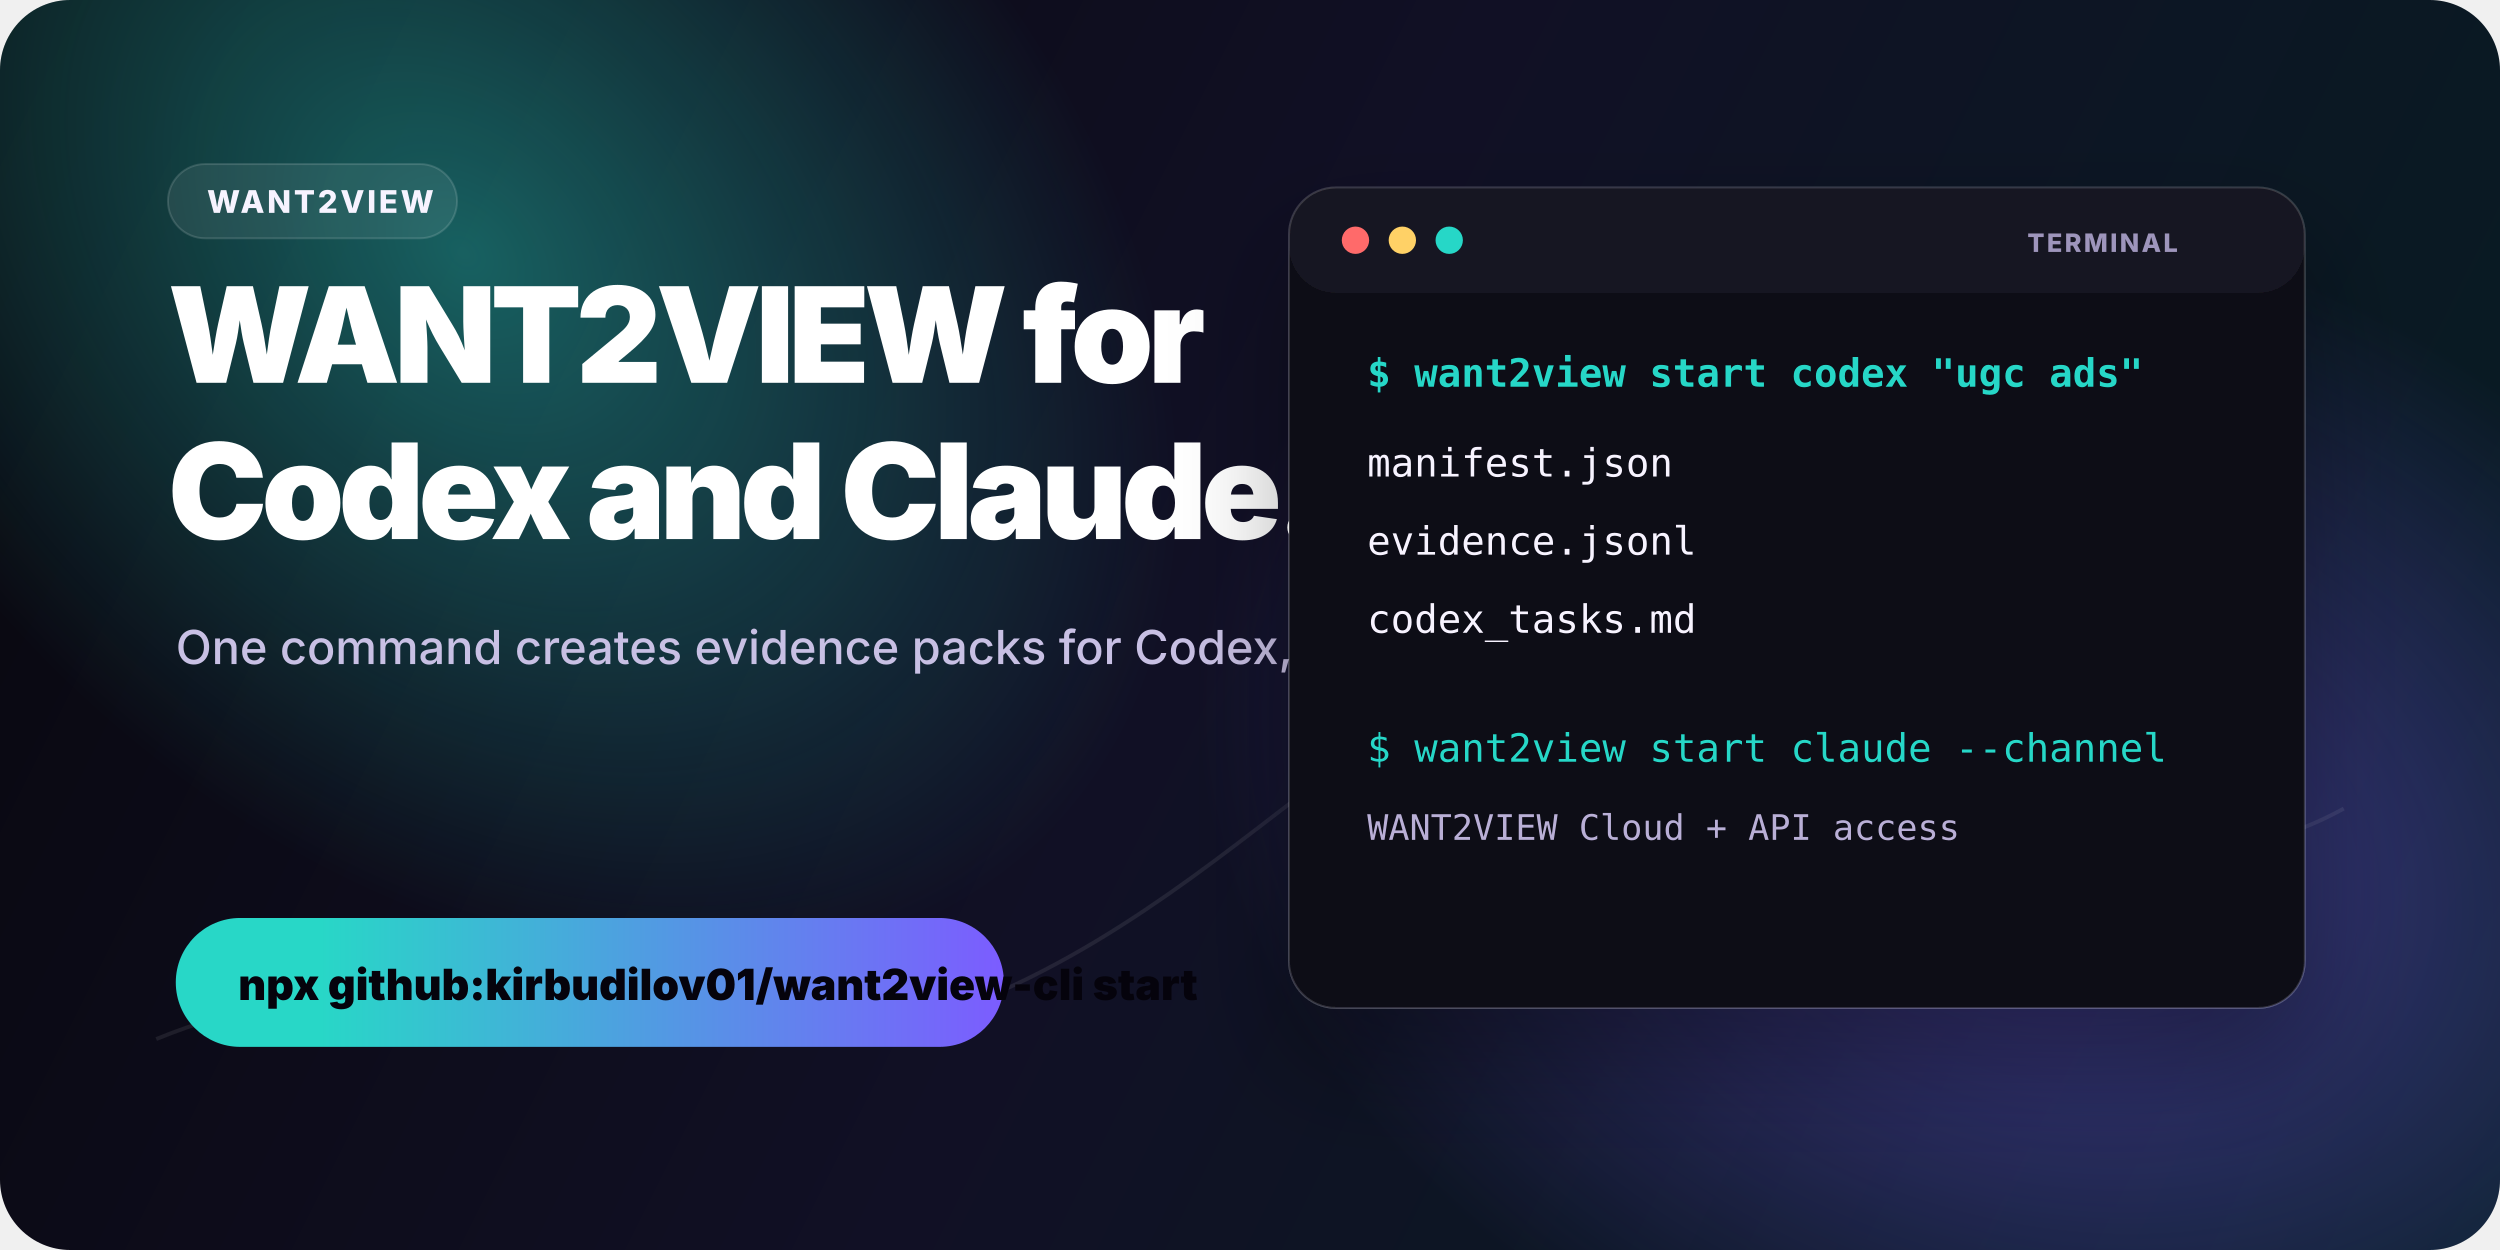
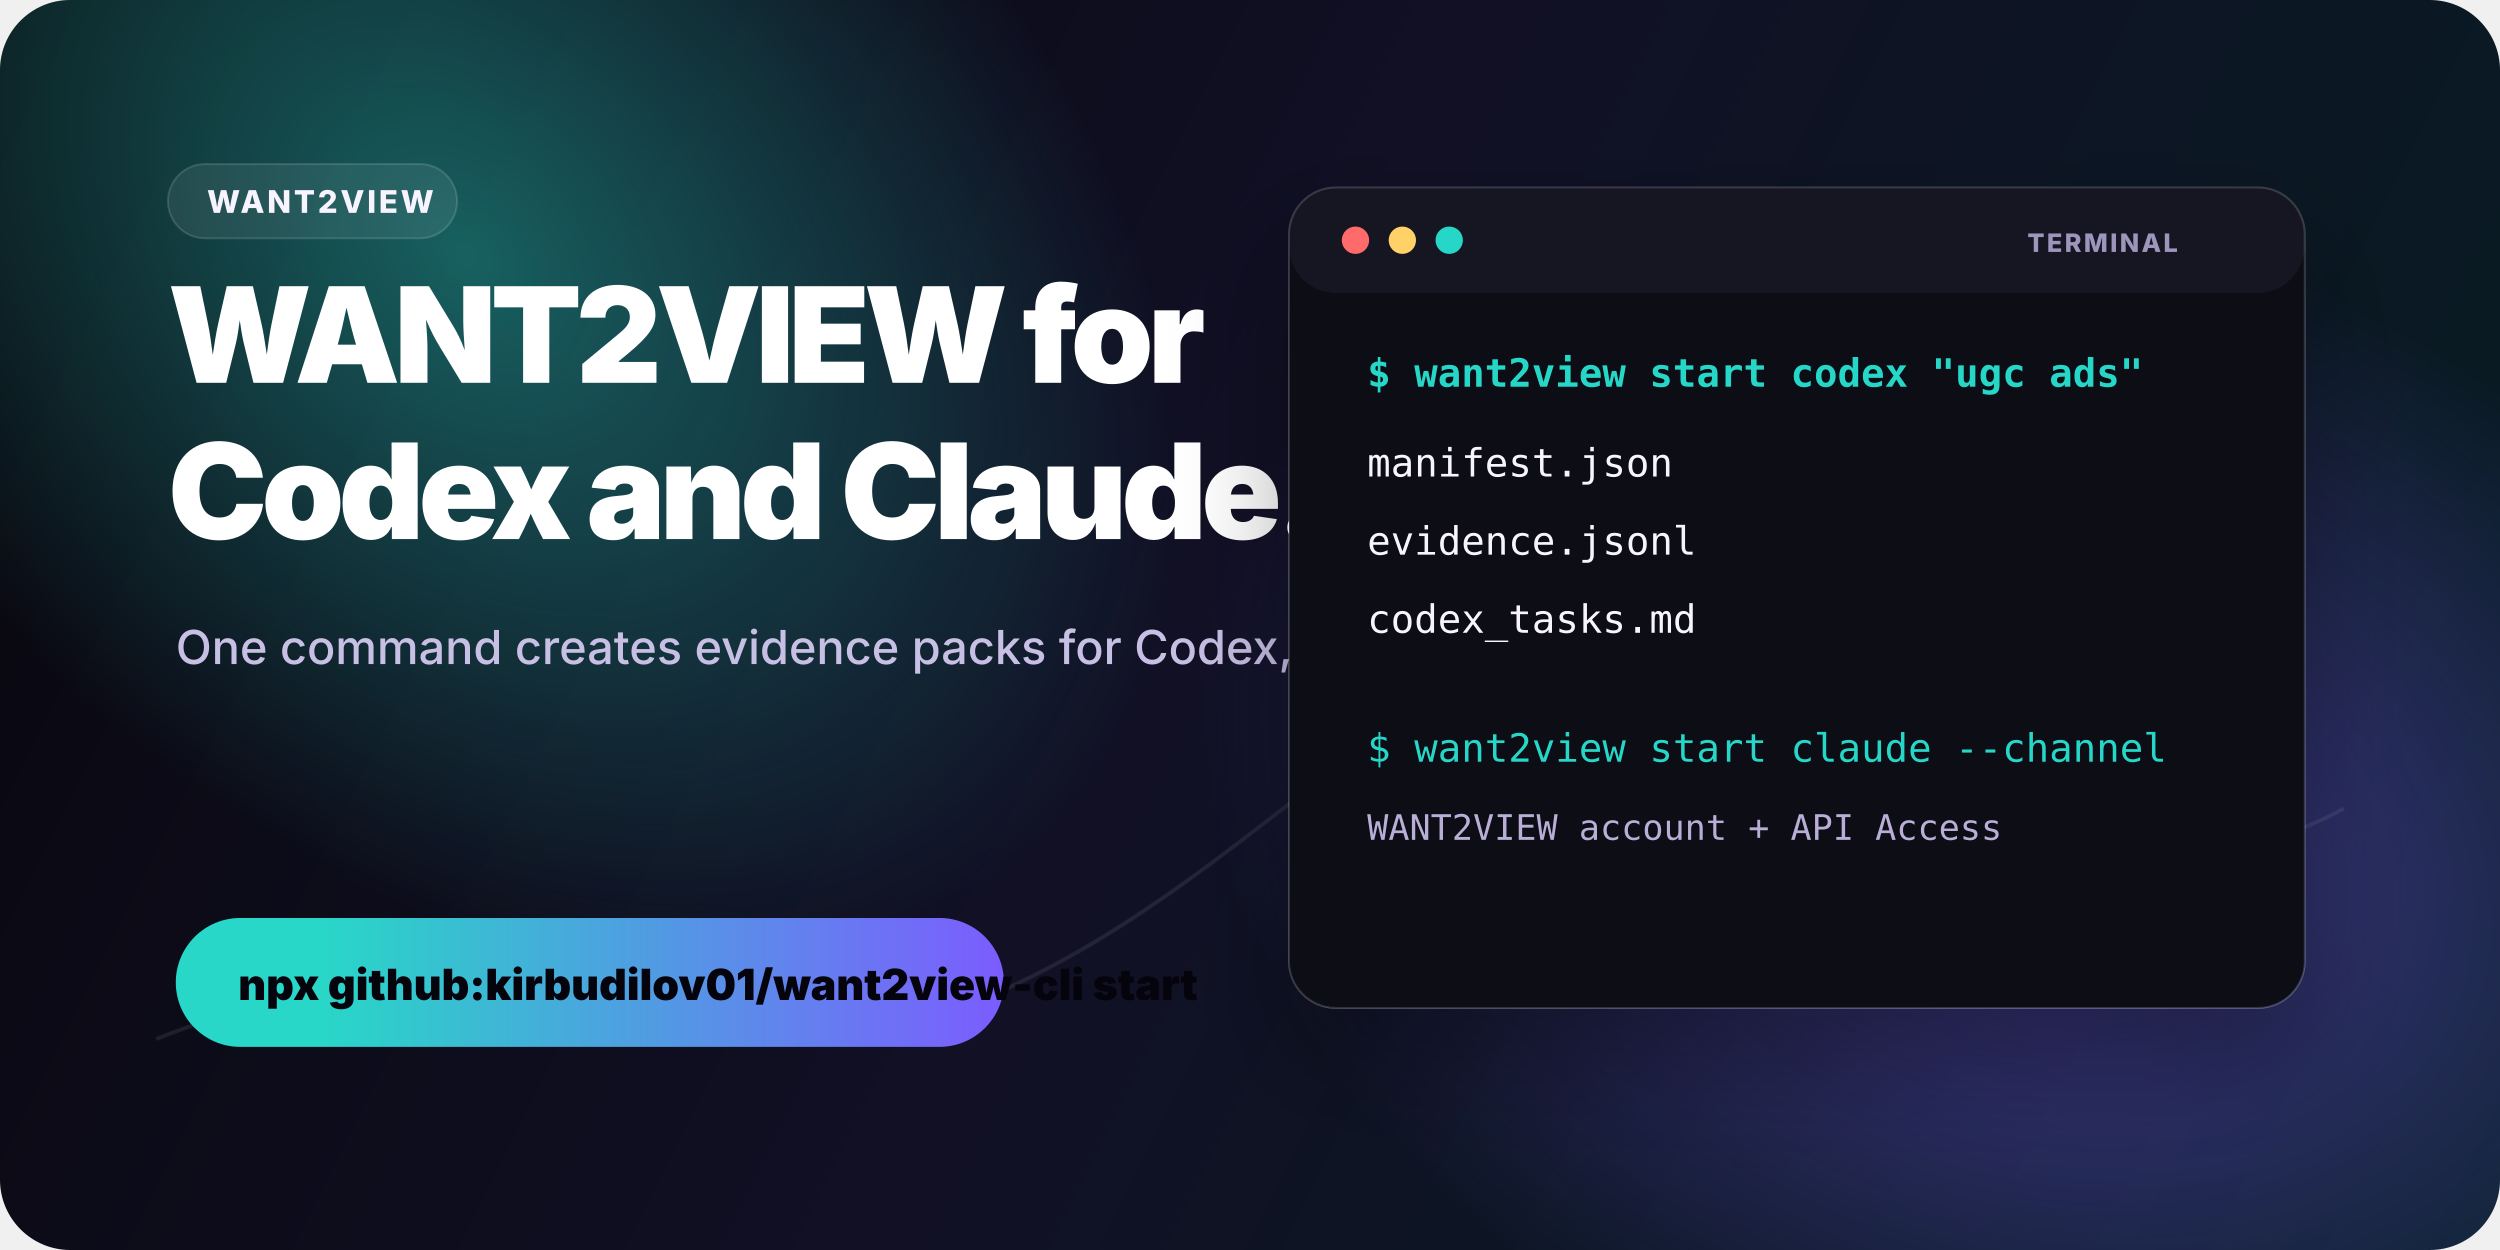
<svg xmlns="http://www.w3.org/2000/svg" width="1280" height="640" viewBox="0 0 1280 640" fill="none" role="img" aria-label="WANT2VIEW CLI hero">
  <defs>
    <linearGradient id="bg" x1="0" y1="0" x2="1280" y2="640" gradientUnits="userSpaceOnUse">
      <stop stop-color="#08070D" />
      <stop offset="0.48" stop-color="#111025" />
      <stop offset="1" stop-color="#061E22" />
    </linearGradient>
    <radialGradient id="glowA" cx="0" cy="0" r="1" gradientUnits="userSpaceOnUse" gradientTransform="translate(240 132) rotate(45) scale(420 300)">
      <stop stop-color="#28D7C7" stop-opacity="0.42" />
      <stop offset="1" stop-color="#28D7C7" stop-opacity="0" />
    </radialGradient>
    <radialGradient id="glowB" cx="0" cy="0" r="1" gradientUnits="userSpaceOnUse" gradientTransform="translate(1040 430) rotate(20) scale(440 320)">
      <stop stop-color="#7C5CFF" stop-opacity="0.48" />
      <stop offset="1" stop-color="#7C5CFF" stop-opacity="0" />
    </radialGradient>
    <linearGradient id="accent" x1="164" y1="512" x2="514" y2="512" gradientUnits="userSpaceOnUse">
      <stop stop-color="#28D7C7" />
      <stop offset="1" stop-color="#7C5CFF" />
    </linearGradient>
    <filter id="shadow" x="-20%" y="-20%" width="140%" height="140%" color-interpolation-filters="sRGB">
      <feDropShadow dx="0" dy="28" stdDeviation="28" flood-color="#000000" flood-opacity="0.35" />
    </filter>
  </defs>
  <rect width="1280" height="640" rx="36" fill="url(#bg)" />
  <rect width="1280" height="640" rx="36" fill="url(#glowA)" />
  <rect width="1280" height="640" rx="36" fill="url(#glowB)" />
  <path d="M80 532C246 464 355 582 520 504C672 432 744 290 910 330C1045 363 1087 476 1200 414" stroke="#FFFFFF" stroke-opacity="0.08" stroke-width="2" />
  <g transform="translate(86 84)">
    <rect x="0" y="0" width="148" height="38" rx="19" fill="#FFFFFF" fill-opacity="0.08" stroke="#FFFFFF" stroke-opacity="0.14" />
    <text x="20" y="25" fill="#F7F3FF" font-family="Inter, Arial, sans-serif" font-size="16" font-weight="800" letter-spacing="1.4">WANT2VIEW</text>
  </g>
  <text x="86" y="196" fill="#FFFFFF" font-family="Inter, Arial, sans-serif" font-size="68" font-weight="900" letter-spacing="-3">
    WANT2VIEW for
  </text>
  <text x="86" y="276" fill="#FFFFFF" font-family="Inter, Arial, sans-serif" font-size="68" font-weight="900" letter-spacing="-3">
    Codex and Claude.
  </text>
  <text x="90" y="340" fill="#C8C0E4" font-family="Inter, Arial, sans-serif" font-size="24" font-weight="500">
    One command creates evidence packs for Codex, Claude, and terminal agents.
  </text>
  <rect x="90" y="470" width="424" height="66" rx="33" fill="url(#accent)" />
  <text x="122" y="512" fill="#05030C" font-family="Inter, Arial, sans-serif" font-size="22" font-weight="900">
    npx github:kirbudilov01/want2view-cli start
  </text>
  <g filter="url(#shadow)">
    <rect x="660" y="96" width="520" height="420" rx="24" fill="#090813" stroke="#FFFFFF" stroke-opacity="0.16" />
    <rect x="660" y="96" width="520" height="54" rx="24" fill="#FFFFFF" fill-opacity="0.06" />
    <circle cx="694" cy="123" r="7" fill="#FF6B6B" />
    <circle cx="718" cy="123" r="7" fill="#FFD166" />
    <circle cx="742" cy="123" r="7" fill="#28D7C7" />
    <text x="1038" y="129" fill="#9E95BC" font-family="Inter, Arial, sans-serif" font-size="13" font-weight="800" letter-spacing="1.2">TERMINAL</text>
    <text x="700" y="198" fill="#28D7C7" font-family="SFMono-Regular, Consolas, monospace" font-size="20" font-weight="700">$ want2view start codex "ugc ads"</text>
    <text x="700" y="244" fill="#F7F3FF" font-family="SFMono-Regular, Consolas, monospace" font-size="20">manifest.json</text>
    <text x="700" y="284" fill="#F7F3FF" font-family="SFMono-Regular, Consolas, monospace" font-size="20">evidence.jsonl</text>
    <text x="700" y="324" fill="#F7F3FF" font-family="SFMono-Regular, Consolas, monospace" font-size="20">codex_tasks.md</text>
    <text x="700" y="390" fill="#28D7C7" font-family="SFMono-Regular, Consolas, monospace" font-size="20">$ want2view start claude --channel</text>
-     <text x="700" y="430" fill="#B9AFD6" font-family="SFMono-Regular, Consolas, monospace" font-size="18">WANT2VIEW Cloud + API access</text>
+     <text x="700" y="430" fill="#B9AFD6" font-family="SFMono-Regular, Consolas, monospace" font-size="18">WANT2VIEW account + API Access</text>
  </g>
</svg>
